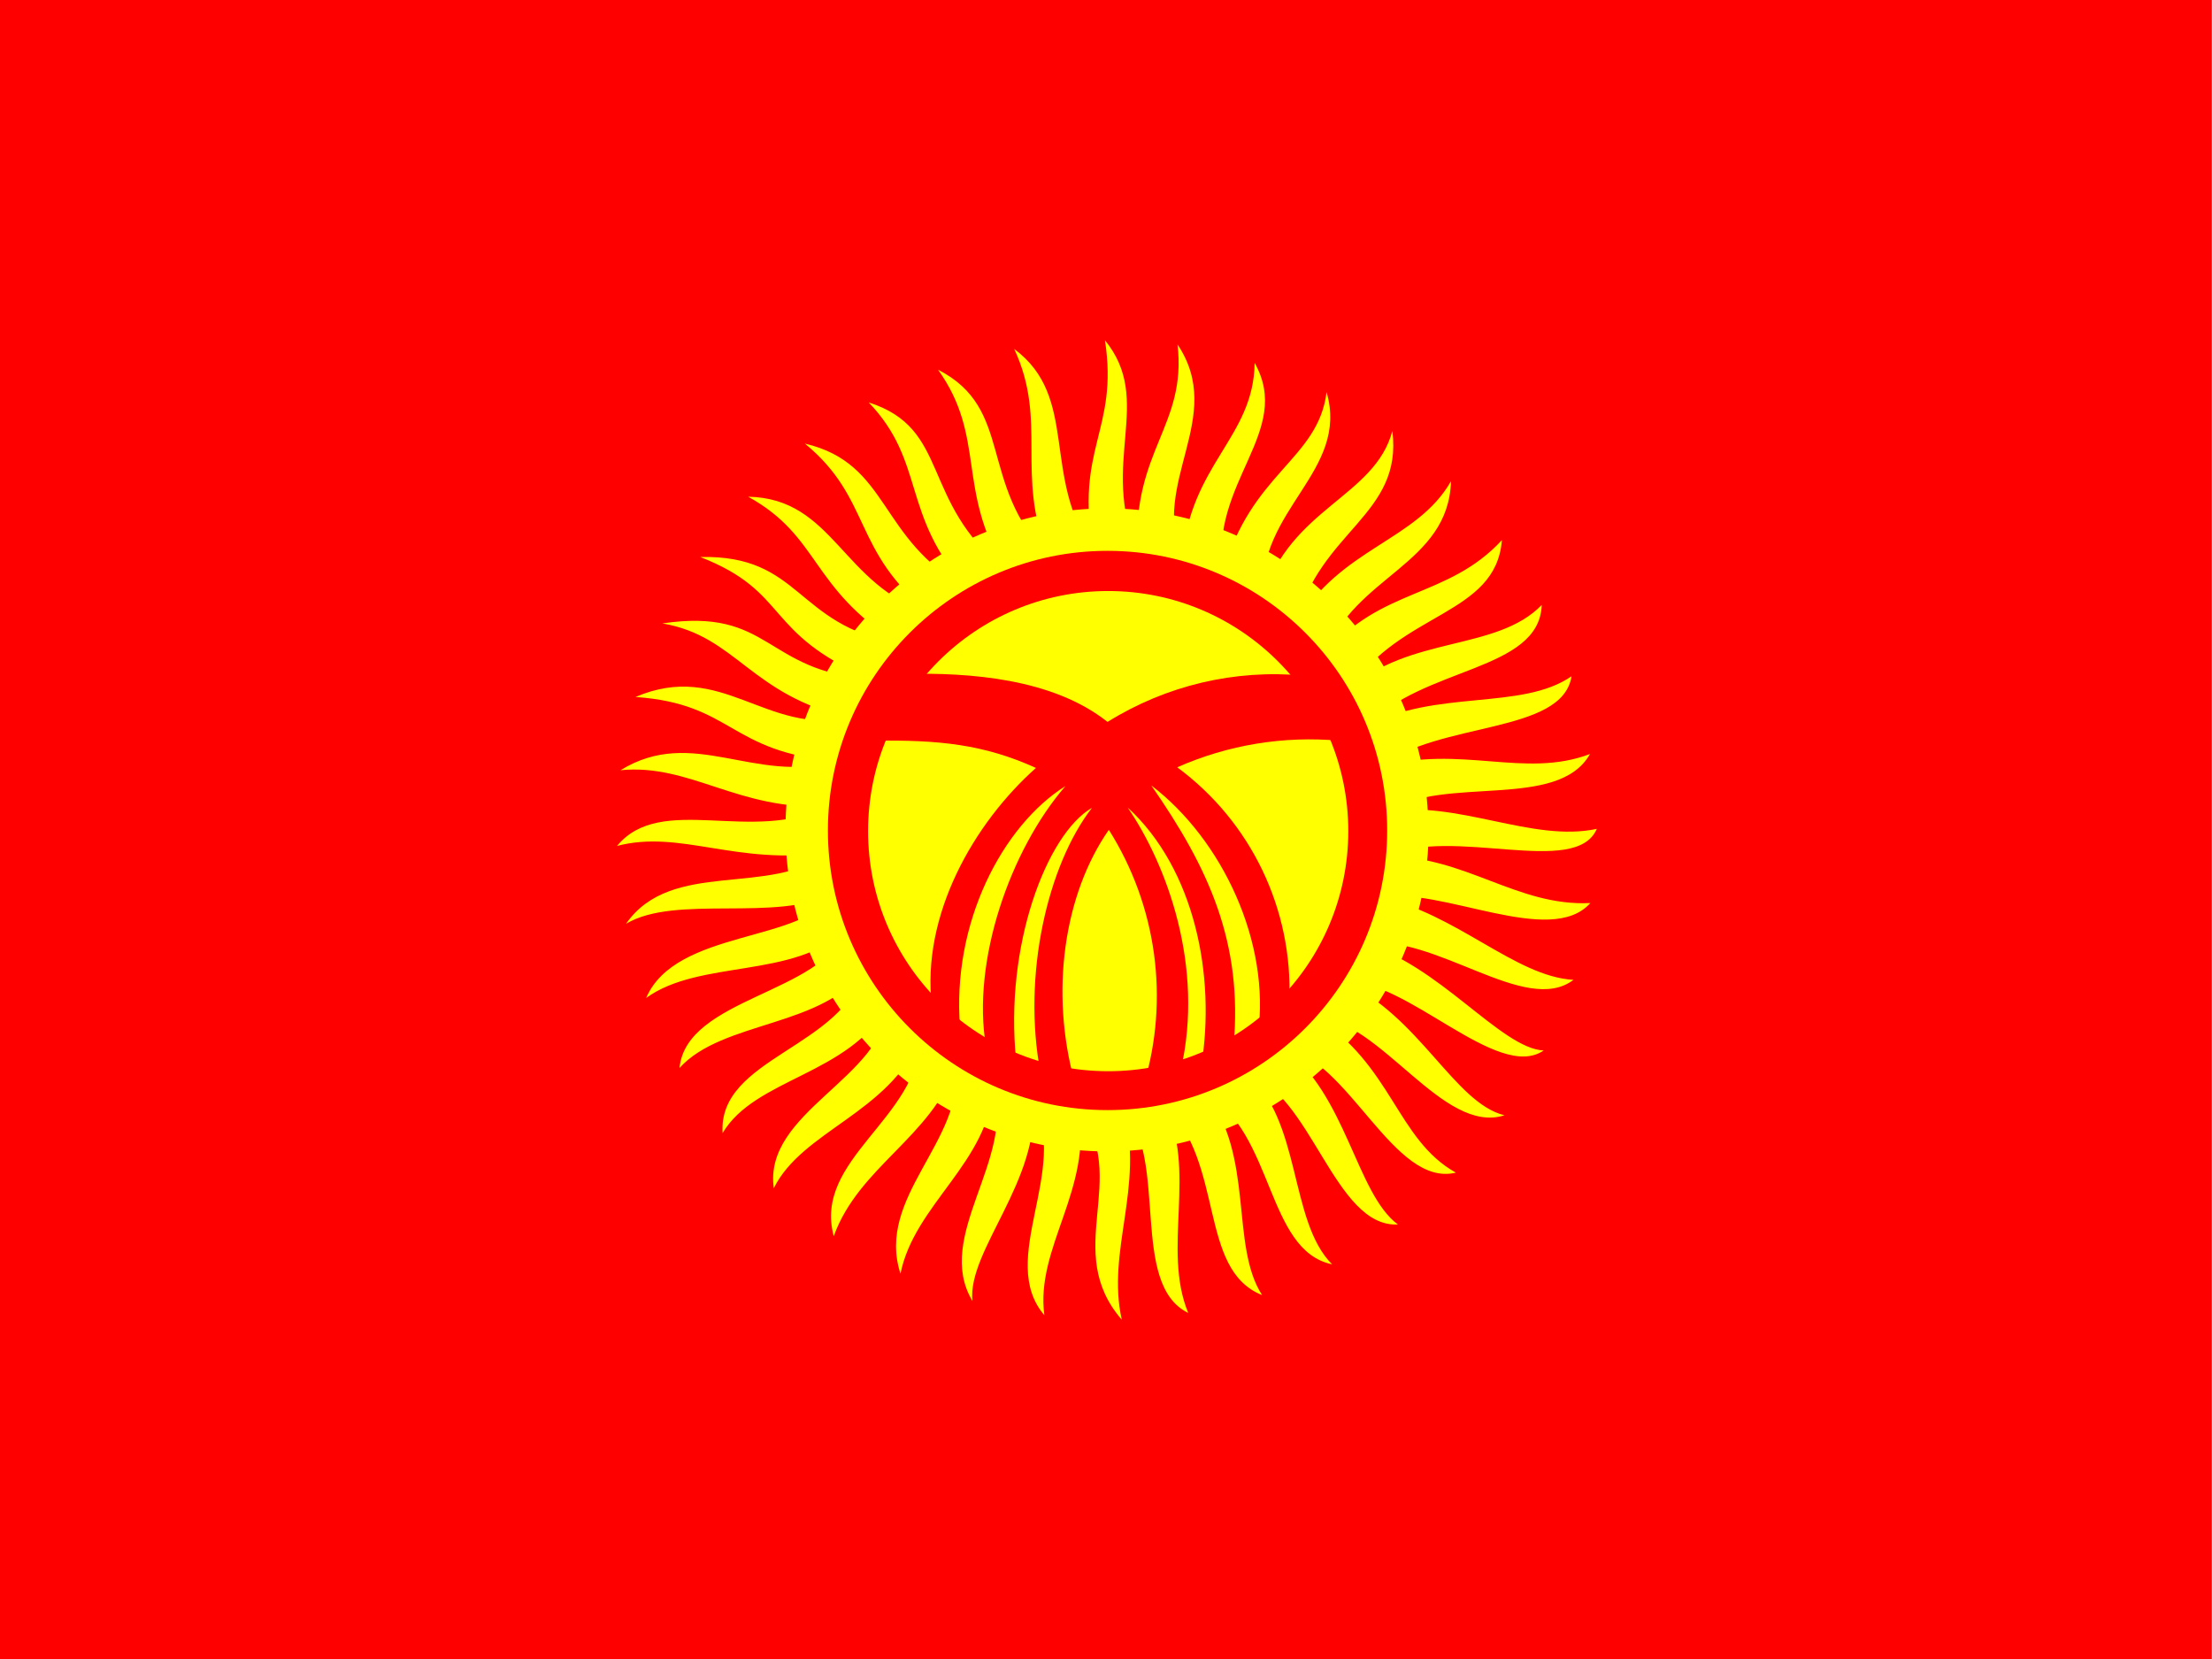
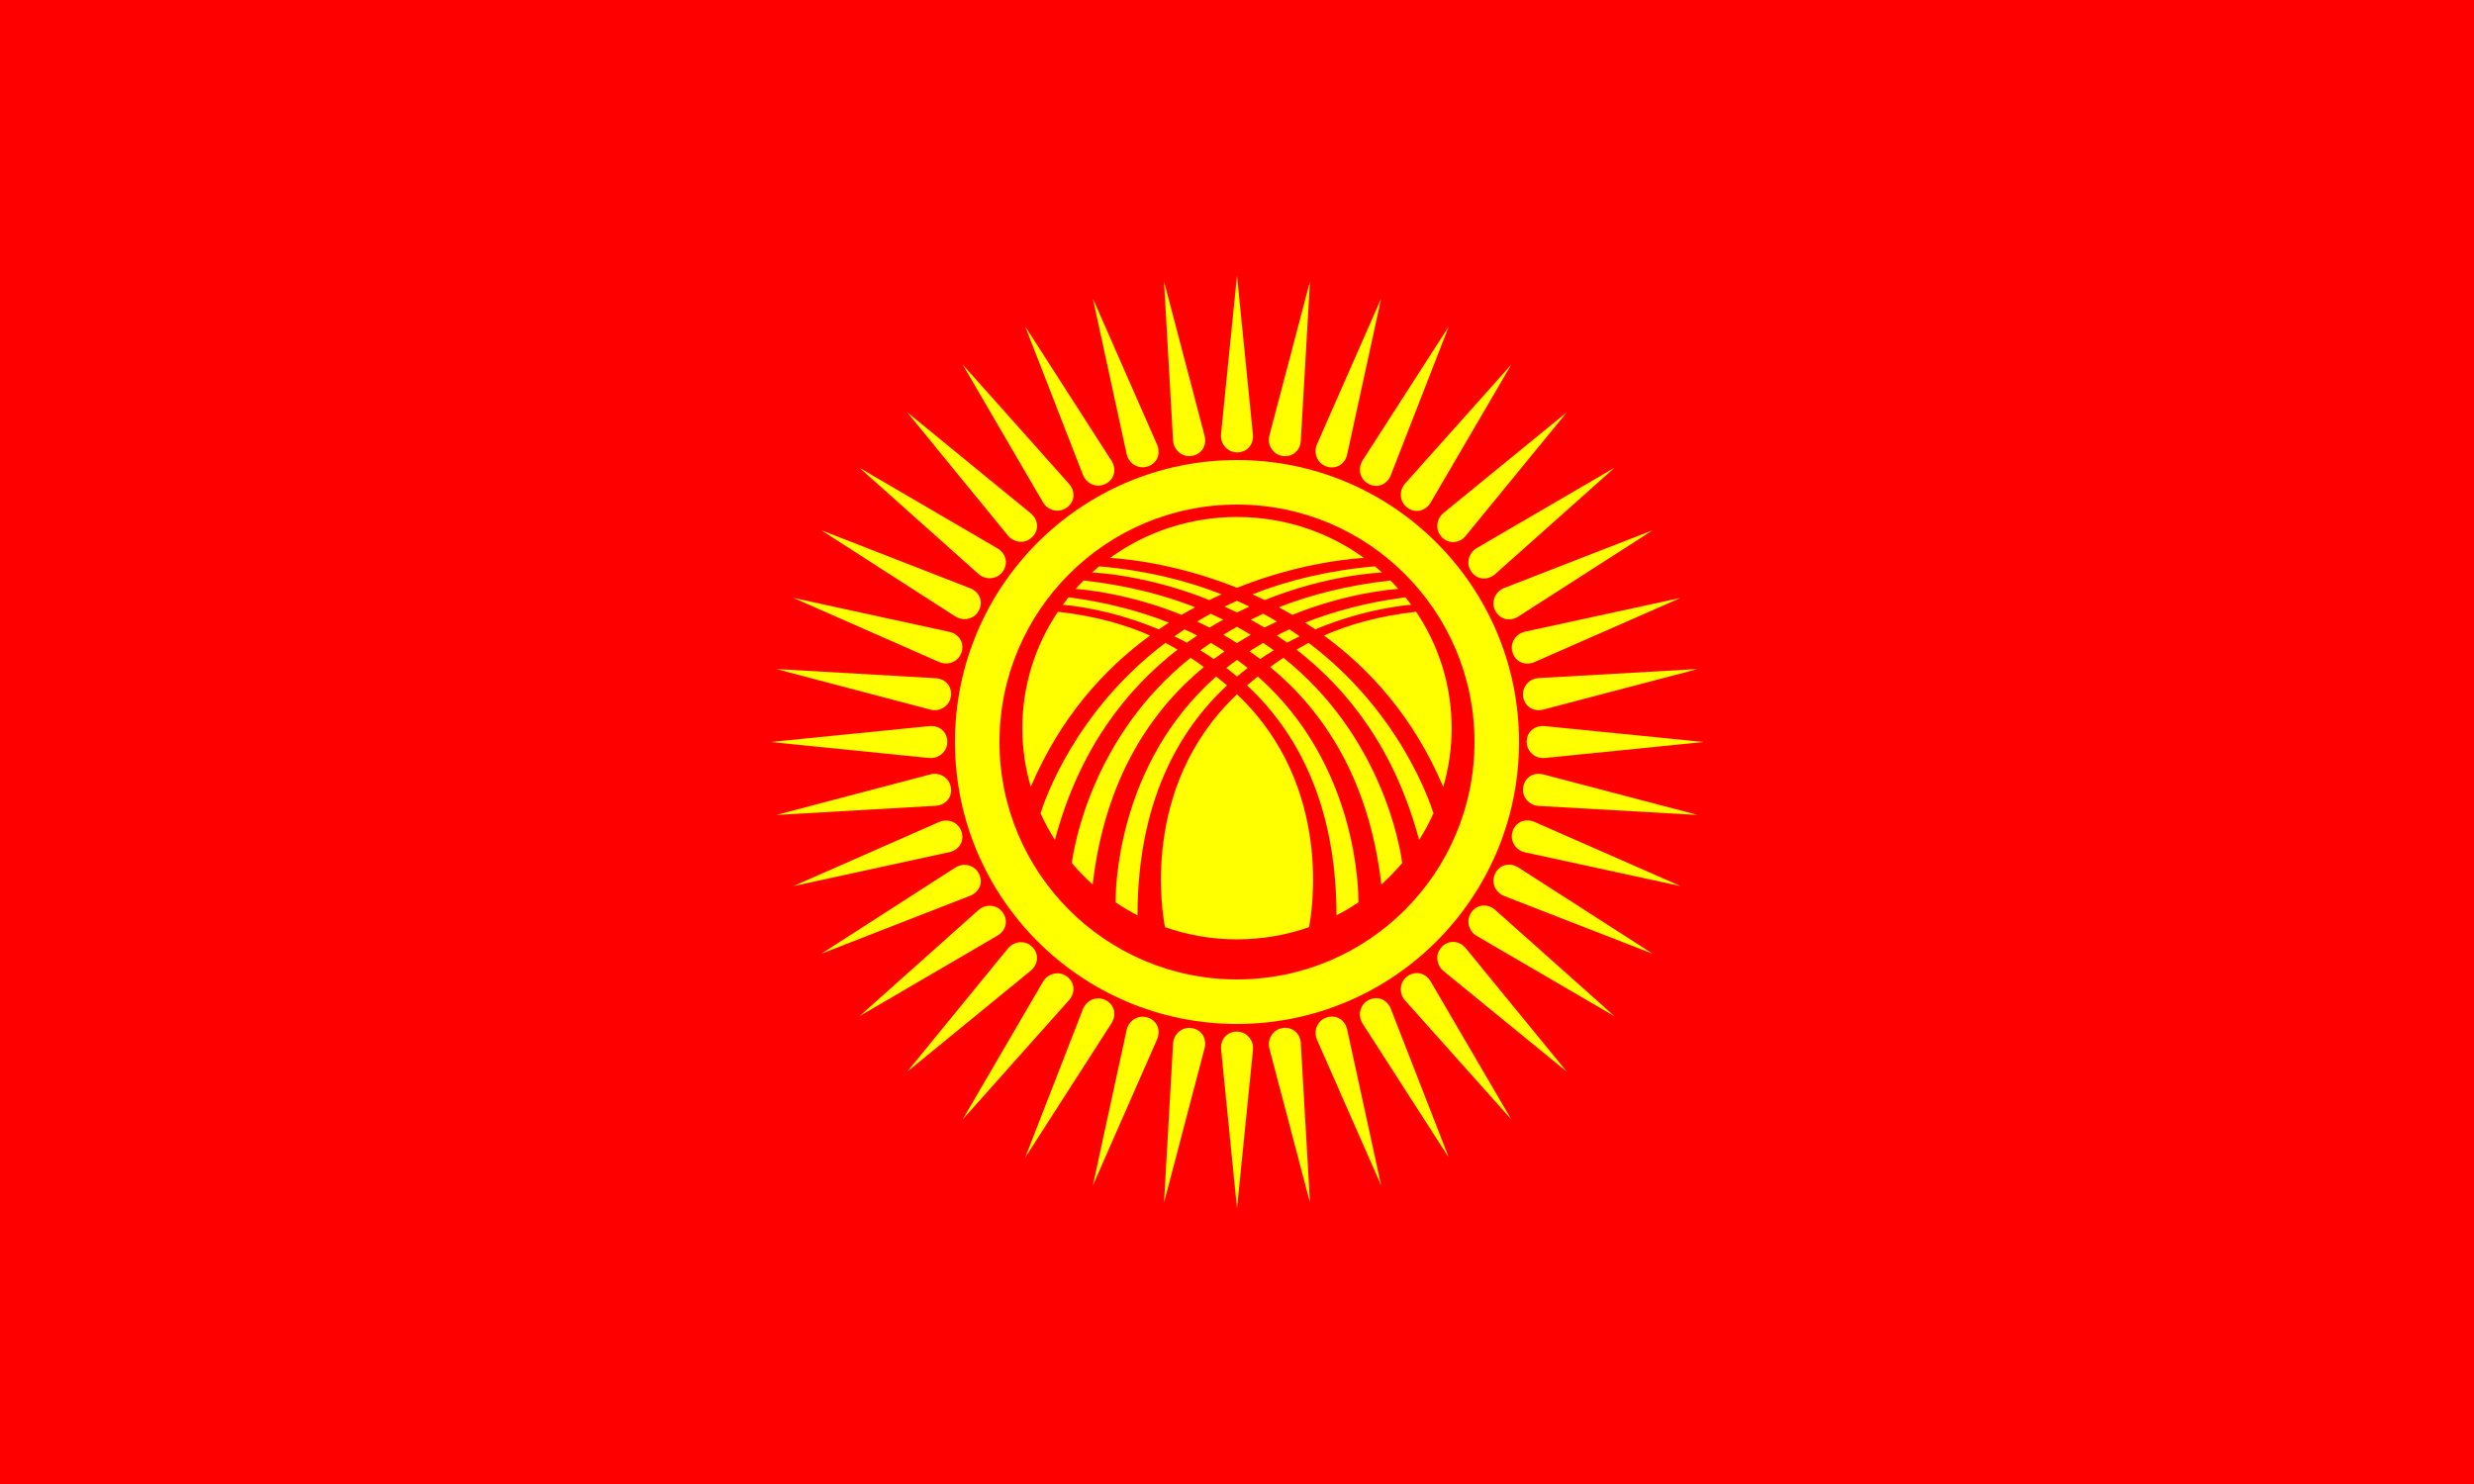
- <svg xmlns="http://www.w3.org/2000/svg" id="flag-icons-kg" viewBox="0 0 640 480">
+ <svg xmlns="http://www.w3.org/2000/svg" width="1000" height="600">
  <defs>
-     <clipPath id="kg-a">
-       <path fill-opacity=".7" d="M-85 0h682.7v512H-85z" />
-     </clipPath>
+     <style>.cls-1,.cls-2{fill:#ff0;stroke-width:0}.cls-2{fill:red}</style>
  </defs>
-   <g fill-rule="evenodd" clip-path="url(#kg-a)" transform="translate(79.6)scale(.9375)">
-     <path fill="red" d="M-128 0h768.8v512H-128z" />
-     <path fill="#ff0" d="M105.5 261.1c13.6-16.6 41.9-.4 65-12.3-27.4 1.5-42.3-13.2-63.9-11.1 22.4-13.8 41.5 4.5 66.5-2.8-33.1-2.8-31.7-17.7-61.9-19.8 26.8-11.4 40 11.8 66.3 6.5-31-7.1-35-25.3-58-29.2 33.6-5 31.4 14.8 64.3 17.2-33.4-14.3-24.7-26.8-52.6-37.7 31.3-.7 29.2 21 61 26.6-27.2-17.2-23.9-32.9-46.2-45.2 26.5.5 29 27.6 56.1 36-24.1-19.1-17.8-35.3-38.6-52.4 26.4 6.2 22.5 29.6 50 44.6-20.4-22.6-12.6-38.8-30.3-57.3 25.4 8.1 15.7 30.4 42 51.6-15-24.9-5.7-40.8-20.6-61.7 23.6 12.1 12.2 34.9 34 57.5-10.3-25.5 0-41.3-10.5-63.9 20.2 15 8.2 39.3 24.5 62.5-6-32 7.8-37.2 3.5-65.2 15.3 18.8-1.8 37.6 10 65.3-1.5-31.5 15.3-38.8 12.4-64 15.1 22.6-8.5 42.3 1.4 66.5 2.5-29.8 22.1-37.6 22.4-60.8 12 21.3-14 36.7-9.8 65 8.5-31.2 29.4-35 32-56 7.1 24.6-21.4 36-19.7 63.4 8.5-27.7 34.6-31 40-51.4 3.3 26-22.4 30.7-29.7 59.5 13.5-23.5 37.2-25.4 47.8-44-.8 25.8-29.8 29.2-38.7 53.3 16.7-20.5 37.7-17 54.4-35.1-1.8 23.3-31.3 22-47 46.1 18.1-16.7 45.4-11.7 59.3-26.1-.7 20.6-36.9 19-54 37.5 21-11.6 47.8-4.8 63.2-15.5-2.8 18-41 13.8-59.3 28 25.2-7 44.7 3.7 65-4-9.9 17.5-44.6 6.4-63 17.8 22-3.7 45.2 9.6 65.1 5.3-6.5 15.2-44.6-1-65 8.5 24.4-.2 40.3 15.5 63 14.4-12.3 13.8-45.7-5.1-65.2-1.9 23.8 5 42 24.6 60 25.6-14.9 11.3-42.5-14.5-65-11.3 23.2 6.2 42.6 32.5 55.8 33.1-14.3 9.8-42.5-22.5-61.8-21.3 23.5 10.6 34.2 37.5 49.7 41.3-19.1 6.1-37.9-29.2-58.4-30.5 23.8 15 25.1 38 43.4 48.2-19.3 4.7-33-35.2-53.3-38.6 19.5 14.3 22.5 45 35.4 54.6-19.6 1-26.7-40.7-46.8-46.7 17.2 14.4 13.1 45.6 26.5 59-20.4-4.3-17.8-40.6-39.1-52.9 15.3 19.4 7.5 46.9 17.5 62.4-19.9-8-11.3-40.6-30.2-59 10.3 20.6-.8 44.6 7.4 64.5-18.2-8.9-6-47.4-19.9-62.7 6.4 23.8-5.4 43.5-.6 64.8-18.6-21.5 2.8-43.2-13.3-65.1 4.2 25.1-13.4 42.7-10.6 63.7-14.7-17.2 8-44.7-3.5-66.4 2.4 24.7-20.3 46.4-18.7 62-12-20 13.3-43.6 6.5-66.3-1.4 23.6-24.4 36.4-28.7 57.9-7.7-23.7 19.6-40.8 17.2-64.1-7.8 22.1-30 31-37.8 52.5-6.4-23.7 26-36.2 26.8-61-10 23.2-36.5 28.4-45.3 46.2-3.3-23.5 33.8-34 35.2-56.3-12 21.4-41 22.3-51 39.3-1.5-23.4 37.6-26.3 43.7-50.8-11.9 18.2-43.7 15.9-57 30.7 2.1-21.7 44.4-23 51.2-42.6-15.8 15.2-45 9-61.5 21 9.2-21.4 48.9-16.9 57.8-32.3-17.5 9.1-48.6.2-64 9.4 14-20.2 44.8-8.1 62.3-22-28.4 4.1-45.5-7.2-65.2-2z" />
-     <path fill="#ff0" d="M356 256.1a99.2 99.2 0 1 1-198.5 0 99.2 99.2 0 0 1 198.4 0z" />
-     <path fill="red" d="M343.2 256.3a86.3 86.3 0 1 1-172.6 0 86.3 86.3 0 0 1 172.6 0" />
-     <path fill="#ff0" d="M331.2 256.5a74 74 0 1 1-148.2 0 74 74 0 0 1 148.2 0" />
-     <path fill="red" d="M194 208c20.5-.5 46 1.4 62.9 14.8a97.1 97.1 0 0 1 60.5-14.3l11 20.1a101 101 0 0 0-50 8.2 85.3 85.3 0 0 1 34.6 72.1c-2.7 3.4-7 7.1-9.7 10.5 4-28.5-11-60.3-32.9-77 17.8 25.6 28.3 48.6 25.4 80.4l-10 6.4c4.6-28-2-61-22.7-80 12 17.5 23.8 49 16.4 81-3.2 1-8.2 3.7-11.4 4.6a96 96 0 0 0-10.8-78.7c-13.8 19.8-18.3 50-10.5 78-3.8-1-6.7-2.2-10.6-3.1-5.7-30 2.2-64 15.9-81.7-14 8.1-27.1 42.7-23.4 78l-9.3-4.3c-4.5-26.3 7.4-60.6 24.5-80.4-19.4 12.2-35.2 42.3-32.5 74.6-3-2.6-5.7-3.9-8.7-6.6-3.4-28.2 13-56.6 32.1-73.6-16.1-7.3-30-8.7-50-8.4 3.1-6.5 6-14.1 9.2-20.7z" />
+   <g id="svg1047">
+     <g id="g1045">
+       <circle id="circle1009" cx="500" cy="300" r="124" class="cls-2" />
+       <path id="path1011" d="M0 0h1000v600H0z" class="cls-2" />
+       <circle id="circle1015" cx="500" cy="300" r="114" class="cls-1" />
+       <path id="path1043" d="m500 488.57-6.43-64.27c-.22-2.16.54-4.36 2.2-5.76.99-.83 2.36-1.47 4.23-1.44 2.76.05 4.43 1.53 5.4 2.98.87 1.29 1.21 2.86 1.06 4.41L500 488.56ZM688.57 300l-64.27-6.43c-2.16-.22-4.36.54-5.76 2.2-.83.99-1.47 2.36-1.44 4.23.05 2.76 1.53 4.43 2.98 5.4 1.29.87 2.86 1.21 4.41 1.06l64.07-6.46Zm-2.32 29.5-62.47-16.4c-2.1-.55-4.39-.15-6.03 1.27-.98.85-1.82 2.11-2.08 3.95-.39 2.74.82 4.61 2.09 5.8 1.14 1.06 2.64 1.65 4.19 1.73zm-6.91 28.77L620.2 332.3c-1.99-.87-4.31-.83-6.15.31-1.1.69-2.13 1.79-2.67 3.58-.81 2.64.09 4.68 1.16 6.05.96 1.22 2.35 2.04 3.87 2.37zm-11.32 27.34-54.35-34.9c-1.82-1.17-4.13-1.5-6.13-.65-1.2.51-2.38 1.44-3.2 3.11-1.21 2.48-.65 4.64.2 6.16.76 1.36 2 2.38 3.45 2.94l60.02 23.34Zm-15.46 25.23-48.22-42.97c-1.62-1.44-3.84-2.13-5.95-1.6-1.26.31-2.58 1.05-3.65 2.58-1.59 2.26-1.37 4.48-.77 6.12.54 1.46 1.6 2.66 2.95 3.45l55.63 32.44Zm-19.22 22.5-40.9-49.99c-1.37-1.68-3.46-2.7-5.63-2.51-1.29.11-2.71.63-4 1.97-1.92 1.99-2.05 4.21-1.71 5.92.3 1.53 1.17 2.88 2.37 3.87zm-22.5 19.22-32.58-55.77c-1.09-1.87-3-3.21-5.16-3.36-1.29-.09-2.77.2-4.26 1.32-2.21 1.66-2.68 3.84-2.62 5.58.06 1.55.7 3.03 1.74 4.19zm-25.23 15.46-23.45-60.18c-.79-2.02-2.46-3.64-4.57-4.13-1.26-.29-2.77-.23-4.42.64-2.44 1.29-3.25 3.37-3.46 5.1-.19 1.54.22 3.1 1.06 4.41zm-27.34 11.32-13.75-63.11c-.46-2.12-1.86-3.98-3.87-4.79-1.2-.49-2.7-.66-4.46-.06-2.61.9-3.74 2.82-4.21 4.5-.43 1.5-.27 3.1.36 4.52l25.94 58.94Zm-28.77 6.91-3.71-64.48c-.12-2.17-1.21-4.22-3.07-5.34-1.11-.67-2.56-1.08-4.4-.76-2.72.48-4.13 2.2-4.87 3.78-.65 1.41-.75 3.02-.35 4.52zM311.43 300l64.27-6.43c2.16-.22 4.36.54 5.76 2.2.83.99 1.47 2.36 1.44 4.23-.05 2.76-1.53 4.43-2.98 5.4-1.29.87-2.86 1.21-4.41 1.06L311.44 300Zm2.32-29.5 64.48 3.71c2.17.12 4.22 1.21 5.34 3.07.67 1.11 1.08 2.56.76 4.4-.48 2.72-2.2 4.13-3.78 4.87-1.41.65-3.02.75-4.52.35zm6.91-28.77 63.11 13.75c2.12.46 3.98 1.86 4.79 3.87.49 1.2.66 2.7.06 4.46-.9 2.61-2.82 3.74-4.5 4.21-1.5.43-3.1.27-4.52-.36l-58.94-25.94Zm11.32-27.34 60.18 23.45c2.02.79 3.64 2.46 4.13 4.57.29 1.26.23 2.77-.64 4.42-1.29 2.44-3.37 3.25-5.1 3.46-1.54.19-3.1-.22-4.41-1.06zm15.46-25.23 55.77 32.58c1.87 1.09 3.21 3 3.36 5.16.09 1.29-.2 2.77-1.32 4.26-1.66 2.21-3.84 2.68-5.58 2.62-1.55-.06-3.03-.7-4.19-1.74zm19.22-22.5 49.99 40.9c1.68 1.37 2.7 3.46 2.51 5.63-.11 1.29-.63 2.71-1.97 4-1.99 1.92-4.21 2.05-5.92 1.71-1.53-.3-2.88-1.17-3.87-2.37zm22.5-19.22 42.97 48.22c1.44 1.62 2.13 3.84 1.6 5.95-.31 1.26-1.05 2.58-2.58 3.65-2.26 1.59-4.48 1.37-6.12.77-1.46-.54-2.66-1.6-3.45-2.95l-32.44-55.63Zm25.23-15.46 34.9 54.35c1.17 1.82 1.5 4.13.65 6.13-.51 1.2-1.44 2.38-3.11 3.2-2.48 1.21-4.64.65-6.16-.2-1.36-.76-2.38-2-2.94-3.45l-23.34-60.02Zm27.34-11.32 25.97 59.14c.87 1.99.83 4.31-.31 6.15-.69 1.1-1.79 2.13-3.58 2.67-2.64.81-4.68-.09-6.05-1.16-1.22-.96-2.04-2.35-2.37-3.87zm28.77-6.91 16.4 62.47c.55 2.1.15 4.39-1.27 6.03-.85.98-2.11 1.82-3.95 2.08-2.74.39-4.61-.82-5.8-2.09-1.06-1.14-1.65-2.64-1.73-4.19zm29.5-2.32 6.43 64.27c.22 2.16-.54 4.36-2.2 5.76-.99.83-2.36 1.47-4.23 1.44-2.76-.05-4.43-1.53-5.4-2.98-.87-1.29-1.21-2.86-1.06-4.41l6.46-64.07Zm-29.5 374.82 16.4-62.47c.55-2.1.15-4.39-1.27-6.03-.85-.98-2.11-1.82-3.95-2.08-2.74-.39-4.61.82-5.8 2.09-1.06 1.14-1.65 2.64-1.73 4.19zm-28.77-6.91 25.97-59.14c.87-1.99.83-4.31-.31-6.15-.69-1.1-1.79-2.13-3.58-2.67-2.64-.81-4.68.09-6.05 1.16-1.22.96-2.04 2.35-2.37 3.87zm-27.34-11.32 34.9-54.35c1.17-1.82 1.5-4.13.65-6.13-.51-1.2-1.44-2.38-3.11-3.2-2.48-1.21-4.64-.65-6.16.2-1.36.76-2.38 2-2.94 3.45l-23.34 60.02Zm-25.23-15.46 42.97-48.22c1.44-1.62 2.13-3.84 1.6-5.95-.31-1.26-1.05-2.58-2.58-3.65-2.26-1.59-4.48-1.37-6.12-.77-1.46.54-2.66 1.6-3.45 2.95l-32.44 55.63Zm-22.5-19.22 49.99-40.9c1.68-1.37 2.7-3.46 2.51-5.63-.11-1.29-.63-2.71-1.97-4-1.99-1.92-4.21-2.05-5.92-1.71-1.53.3-2.88 1.17-3.87 2.37zm-19.22-22.5 55.77-32.58c1.87-1.09 3.21-3 3.36-5.16.09-1.29-.2-2.77-1.32-4.26-1.66-2.21-3.84-2.68-5.58-2.62-1.55.06-3.03.7-4.19 1.74zm-15.46-25.23 60.18-23.45c2.02-.79 3.64-2.46 4.13-4.57.29-1.26.23-2.77-.64-4.42-1.29-2.44-3.37-3.25-5.1-3.46-1.54-.19-3.1.22-4.41 1.06zm-11.32-27.34 63.11-13.75c2.12-.46 3.98-1.86 4.79-3.87.49-1.2.66-2.7.06-4.46-.9-2.61-2.82-3.74-4.5-4.21-1.5-.43-3.1-.27-4.52.36l-58.94 25.94Zm-6.91-28.77 64.48-3.71c2.17-.12 4.22-1.21 5.34-3.07.67-1.11 1.08-2.56.76-4.4-.48-2.72-2.2-4.13-3.78-4.87-1.41-.65-3.02-.75-4.52-.35zM529.5 113.75l-3.71 64.48c-.12 2.17-1.21 4.22-3.07 5.34-1.11.67-2.56 1.08-4.4.76-2.72-.48-4.13-2.2-4.87-3.78-.65-1.41-.75-3.02-.35-4.52zm28.77 6.91-13.75 63.11c-.46 2.12-1.86 3.98-3.87 4.79-1.2.49-2.7.66-4.46.06-2.61-.9-3.74-2.82-4.21-4.5-.43-1.5-.27-3.1.36-4.52l25.94-58.94Zm27.34 11.32-23.45 60.18c-.79 2.02-2.46 3.64-4.57 4.13-1.26.29-2.77.23-4.42-.64-2.44-1.29-3.25-3.37-3.46-5.1-.19-1.54.22-3.1 1.06-4.41zm25.23 15.46-32.58 55.77c-1.09 1.87-3 3.21-5.16 3.36-1.29.09-2.77-.2-4.26-1.32-2.21-1.66-2.68-3.84-2.62-5.58.06-1.55.7-3.03 1.74-4.19zm22.5 19.22-40.9 49.99c-1.37 1.68-3.46 2.7-5.63 2.51-1.29-.11-2.71-.63-4-1.97-1.92-1.99-2.05-4.21-1.71-5.92.3-1.53 1.17-2.88 2.37-3.87zm19.22 22.5-48.22 42.97c-1.62 1.44-3.84 2.13-5.95 1.6-1.26-.31-2.58-1.05-3.65-2.58-1.59-2.26-1.37-4.48-.77-6.12.54-1.46 1.6-2.66 2.95-3.45l55.63-32.44Zm15.46 25.23-54.35 34.9c-1.82 1.17-4.13 1.5-6.13.65-1.2-.51-2.38-1.44-3.2-3.11-1.21-2.48-.65-4.64.2-6.16.76-1.36 2-2.38 3.45-2.94l60.02-23.34Zm11.32 27.34L620.2 267.7c-1.99.87-4.31.83-6.15-.31-1.1-.69-2.13-1.79-2.67-3.58-.81-2.64.09-4.68 1.16-6.05.96-1.22 2.35-2.04 3.87-2.37zm6.91 28.77-62.47 16.4c-2.1.55-4.39.15-6.03-1.27-.98-.85-1.82-2.11-2.08-3.95-.39-2.74.82-4.61 2.09-5.8 1.14-1.06 2.64-1.65 4.19-1.73z" class="cls-1" />
+     </g>
+   </g>
+   <g id="Layer_1" data-name="Layer 1">
+     <circle cx="500" cy="300" r="96" class="cls-2" />
+     <path d="M483.87 251.29c1.68.77 3.36 1.58 5.06 2.44 1.84-1.12 3.68-2.18 5.52-3.19-1.66-.82-3.35-1.62-5.08-2.39-1.88 1.02-3.71 2.07-5.5 3.14M570.41 244.53c-.75-1.03-1.53-2.04-2.32-3.03-15.47 2.03-28.89 5.6-40.54 10.25 1.36.87 2.72 1.78 4.07 2.71 20.72-8.66 38.02-9.88 38.79-9.93M505.56 256.67c-1.8-1.11-3.65-2.19-5.56-3.24a129 129 0 0 0-5.56 3.24c1.85 1.05 3.71 2.15 5.56 3.32 1.85-1.17 3.71-2.27 5.56-3.32M500 247.63c1.69-.84 3.36-1.63 5.03-2.38-1.64-.8-3.32-1.58-5.03-2.34-1.71.76-3.39 1.54-5.03 2.34 1.66.75 3.34 1.54 5.03 2.38M510.63 248.15c-1.73.77-3.42 1.57-5.08 2.39 1.84 1.01 3.68 2.07 5.52 3.19 1.7-.86 3.39-1.67 5.06-2.44-1.79-1.07-3.62-2.12-5.5-3.14M516.92 245.52c1.82.98 3.64 2 5.47 3.07 21.86-8.84 40.21-10.31 42.83-10.48a80 80 0 0 0-3.22-3.42c-17.21 1.93-32.13 5.74-45.08 10.82ZM495.69 270.07c1.45 1.1 2.88 2.25 4.31 3.45 1.42-1.2 2.86-2.34 4.31-3.45-1.39-1.11-2.83-2.2-4.31-3.28a113 113 0 0 0-4.31 3.28M495.95 277.11c-.19-.16-.37-.32-.56-.48-1.24-1.04-2.51-2.07-3.8-3.1-40.71 35.86-40.71 87.71-40.66 91.3 2.83 1.92 5.79 3.67 8.85 5.25.08-45.39 16.23-74.41 36.17-92.96ZM508.41 273.53c-1.29 1.03-2.56 2.07-3.8 3.1-.19.16-.37.32-.56.48 19.94 18.55 36.09 47.57 36.17 92.96 3.06-1.58 6.02-3.33 8.85-5.25.05-3.59.05-55.44-40.66-91.3ZM441.39 231.47c1.92.08 22.57 1.13 47.41 11.13 1.67-.81 3.32-1.58 4.97-2.32-14.2-5.59-30.6-9.66-49.49-11.3q-1.47 1.215-2.88 2.49ZM420.59 328.82c1.68 3.74 3.62 7.34 5.8 10.78 9.77-36.68 28.86-60.93 49.57-76.95-1.59-.93-3.23-1.84-4.92-2.72-36.49 27.52-48.84 63.71-50.45 68.89M478.8 254.46c-1.41.92-2.77 1.87-4.12 2.82 1.67.8 3.36 1.65 5.05 2.56 1.39-1 2.78-1.97 4.18-2.9-1.66-.85-3.37-1.67-5.11-2.47ZM506.24 240.28c1.65.74 3.3 1.51 4.97 2.32 24.84-10 45.49-11.05 47.41-11.13q-1.41-1.275-2.88-2.49c-18.89 1.65-35.29 5.71-49.49 11.3ZM572.39 247.35c-15.09 1.7-27.15 5.17-37.23 9.61 18.67 13.63 36.33 33.18 48.2 61.19 2.21-7.54 3.4-15.5 3.4-23.74 0-17.39-5.29-33.57-14.37-47.06M500 237.64c26.29-10.52 48.33-11.91 51.34-12.05-14.38-10.41-32.13-16.56-51.34-16.56s-36.97 6.15-51.34 16.56c3.01.14 25.05 1.53 51.34 12.05" class="cls-1" />
+     <path d="M486.58 269.68c-1.72-1.26-3.49-2.51-5.34-3.73-40.06 32.03-47.21 76.9-48.01 82.98 2.6 3.08 5.42 5.98 8.43 8.68 4.95-42.76 23.56-70.26 44.92-87.92ZM464.84 256.96c-10.08-4.44-22.14-7.91-37.23-9.61-9.08 13.49-14.37 29.67-14.37 47.06 0 8.24 1.19 16.2 3.4 23.74 11.87-28.01 29.53-47.56 48.2-61.19M500 280.73c-39.64 37.4-29.96 89.83-29.09 94.14 9.09 3.18 18.88 4.92 29.09 4.92s19.99-1.74 29.09-4.92c.88-4.31 10.55-56.74-29.09-94.14M477.61 248.59c1.83-1.07 3.65-2.1 5.47-3.07-12.95-5.08-27.87-8.89-45.08-10.82-1.1 1.11-2.18 2.25-3.22 3.42 2.62.17 20.97 1.64 42.83 10.48ZM518.76 265.95c-1.85 1.22-3.62 2.47-5.34 3.73 21.36 17.66 39.97 45.16 44.92 87.92 3.01-2.69 5.83-5.6 8.43-8.68-.8-6.08-7.95-50.95-48.01-82.98ZM494.96 263.33c-1.79-1.16-3.65-2.3-5.56-3.4-1.45.98-2.86 1.98-4.24 3 1.84 1.11 3.68 2.28 5.5 3.53 1.42-1.08 2.86-2.13 4.29-3.13Z" class="cls-1" />
+     <path d="M573.61 339.61a84.6 84.6 0 0 0 5.8-10.78c-1.62-5.18-13.96-41.37-50.45-68.89-1.7.88-3.34 1.79-4.92 2.72 20.71 16.03 39.81 40.27 49.57 76.95M468.38 254.46c1.35-.93 2.71-1.84 4.07-2.71-11.66-4.65-25.07-8.22-40.54-10.25-.8.99-1.57 2-2.32 3.03.77.05 18.08 1.27 38.79 9.93M521.2 254.46c-1.75.8-3.45 1.62-5.11 2.47 1.4.93 2.79 1.9 4.18 2.9 1.69-.91 3.37-1.76 5.05-2.56-1.34-.95-2.71-1.89-4.12-2.82ZM510.6 259.93c-1.91 1.1-3.77 2.23-5.56 3.4 1.44 1 2.87 2.05 4.29 3.13 1.83-1.24 3.67-2.42 5.5-3.53-1.38-1.02-2.79-2.02-4.24-3Z" class="cls-1" />
+     <ellipse cx="500" cy="294.41" rx="86.76" ry="85.38" style="stroke-width:0;fill:none" />
  </g>
</svg>
